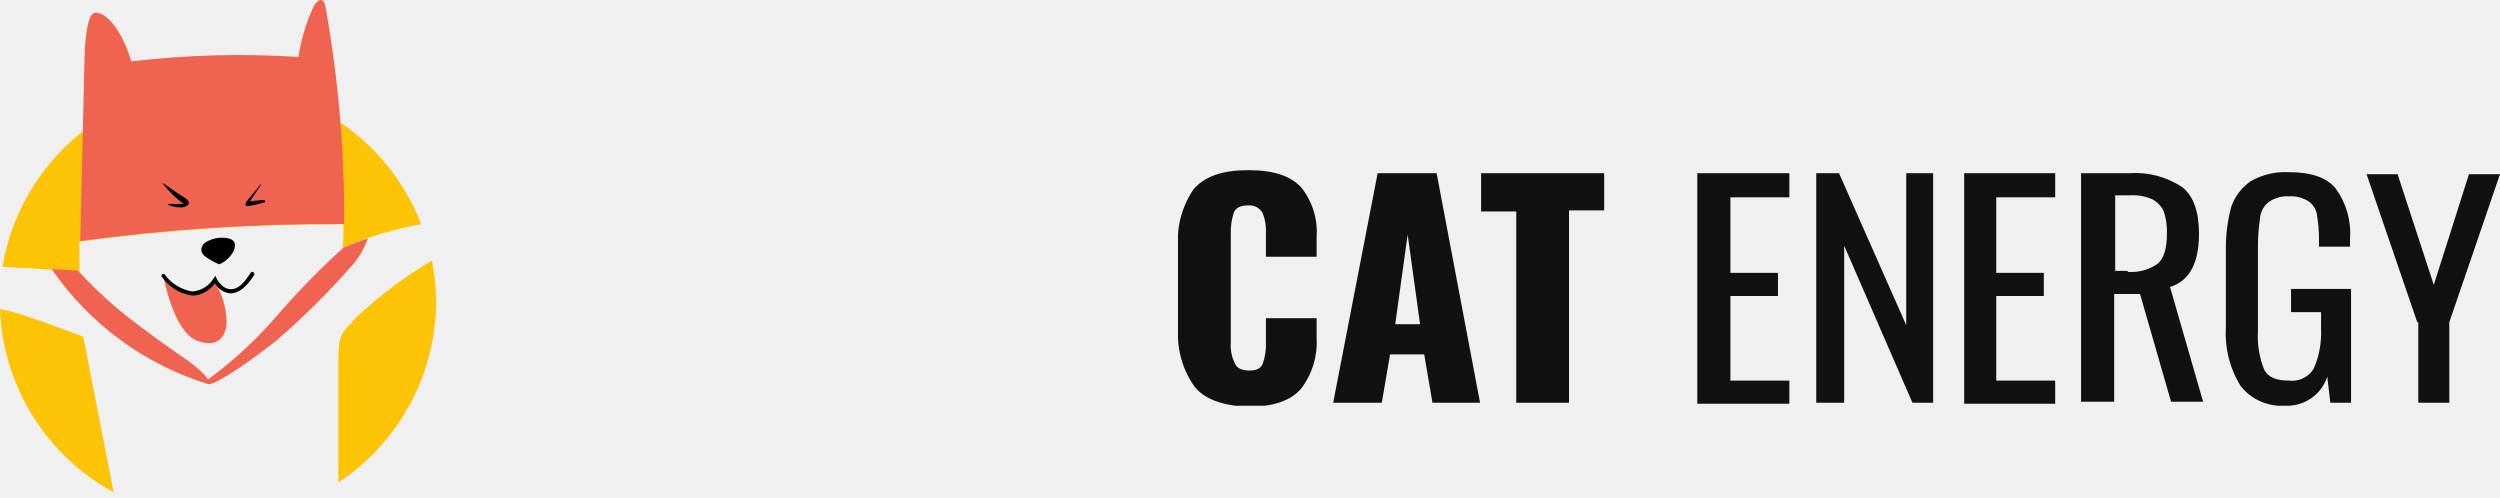
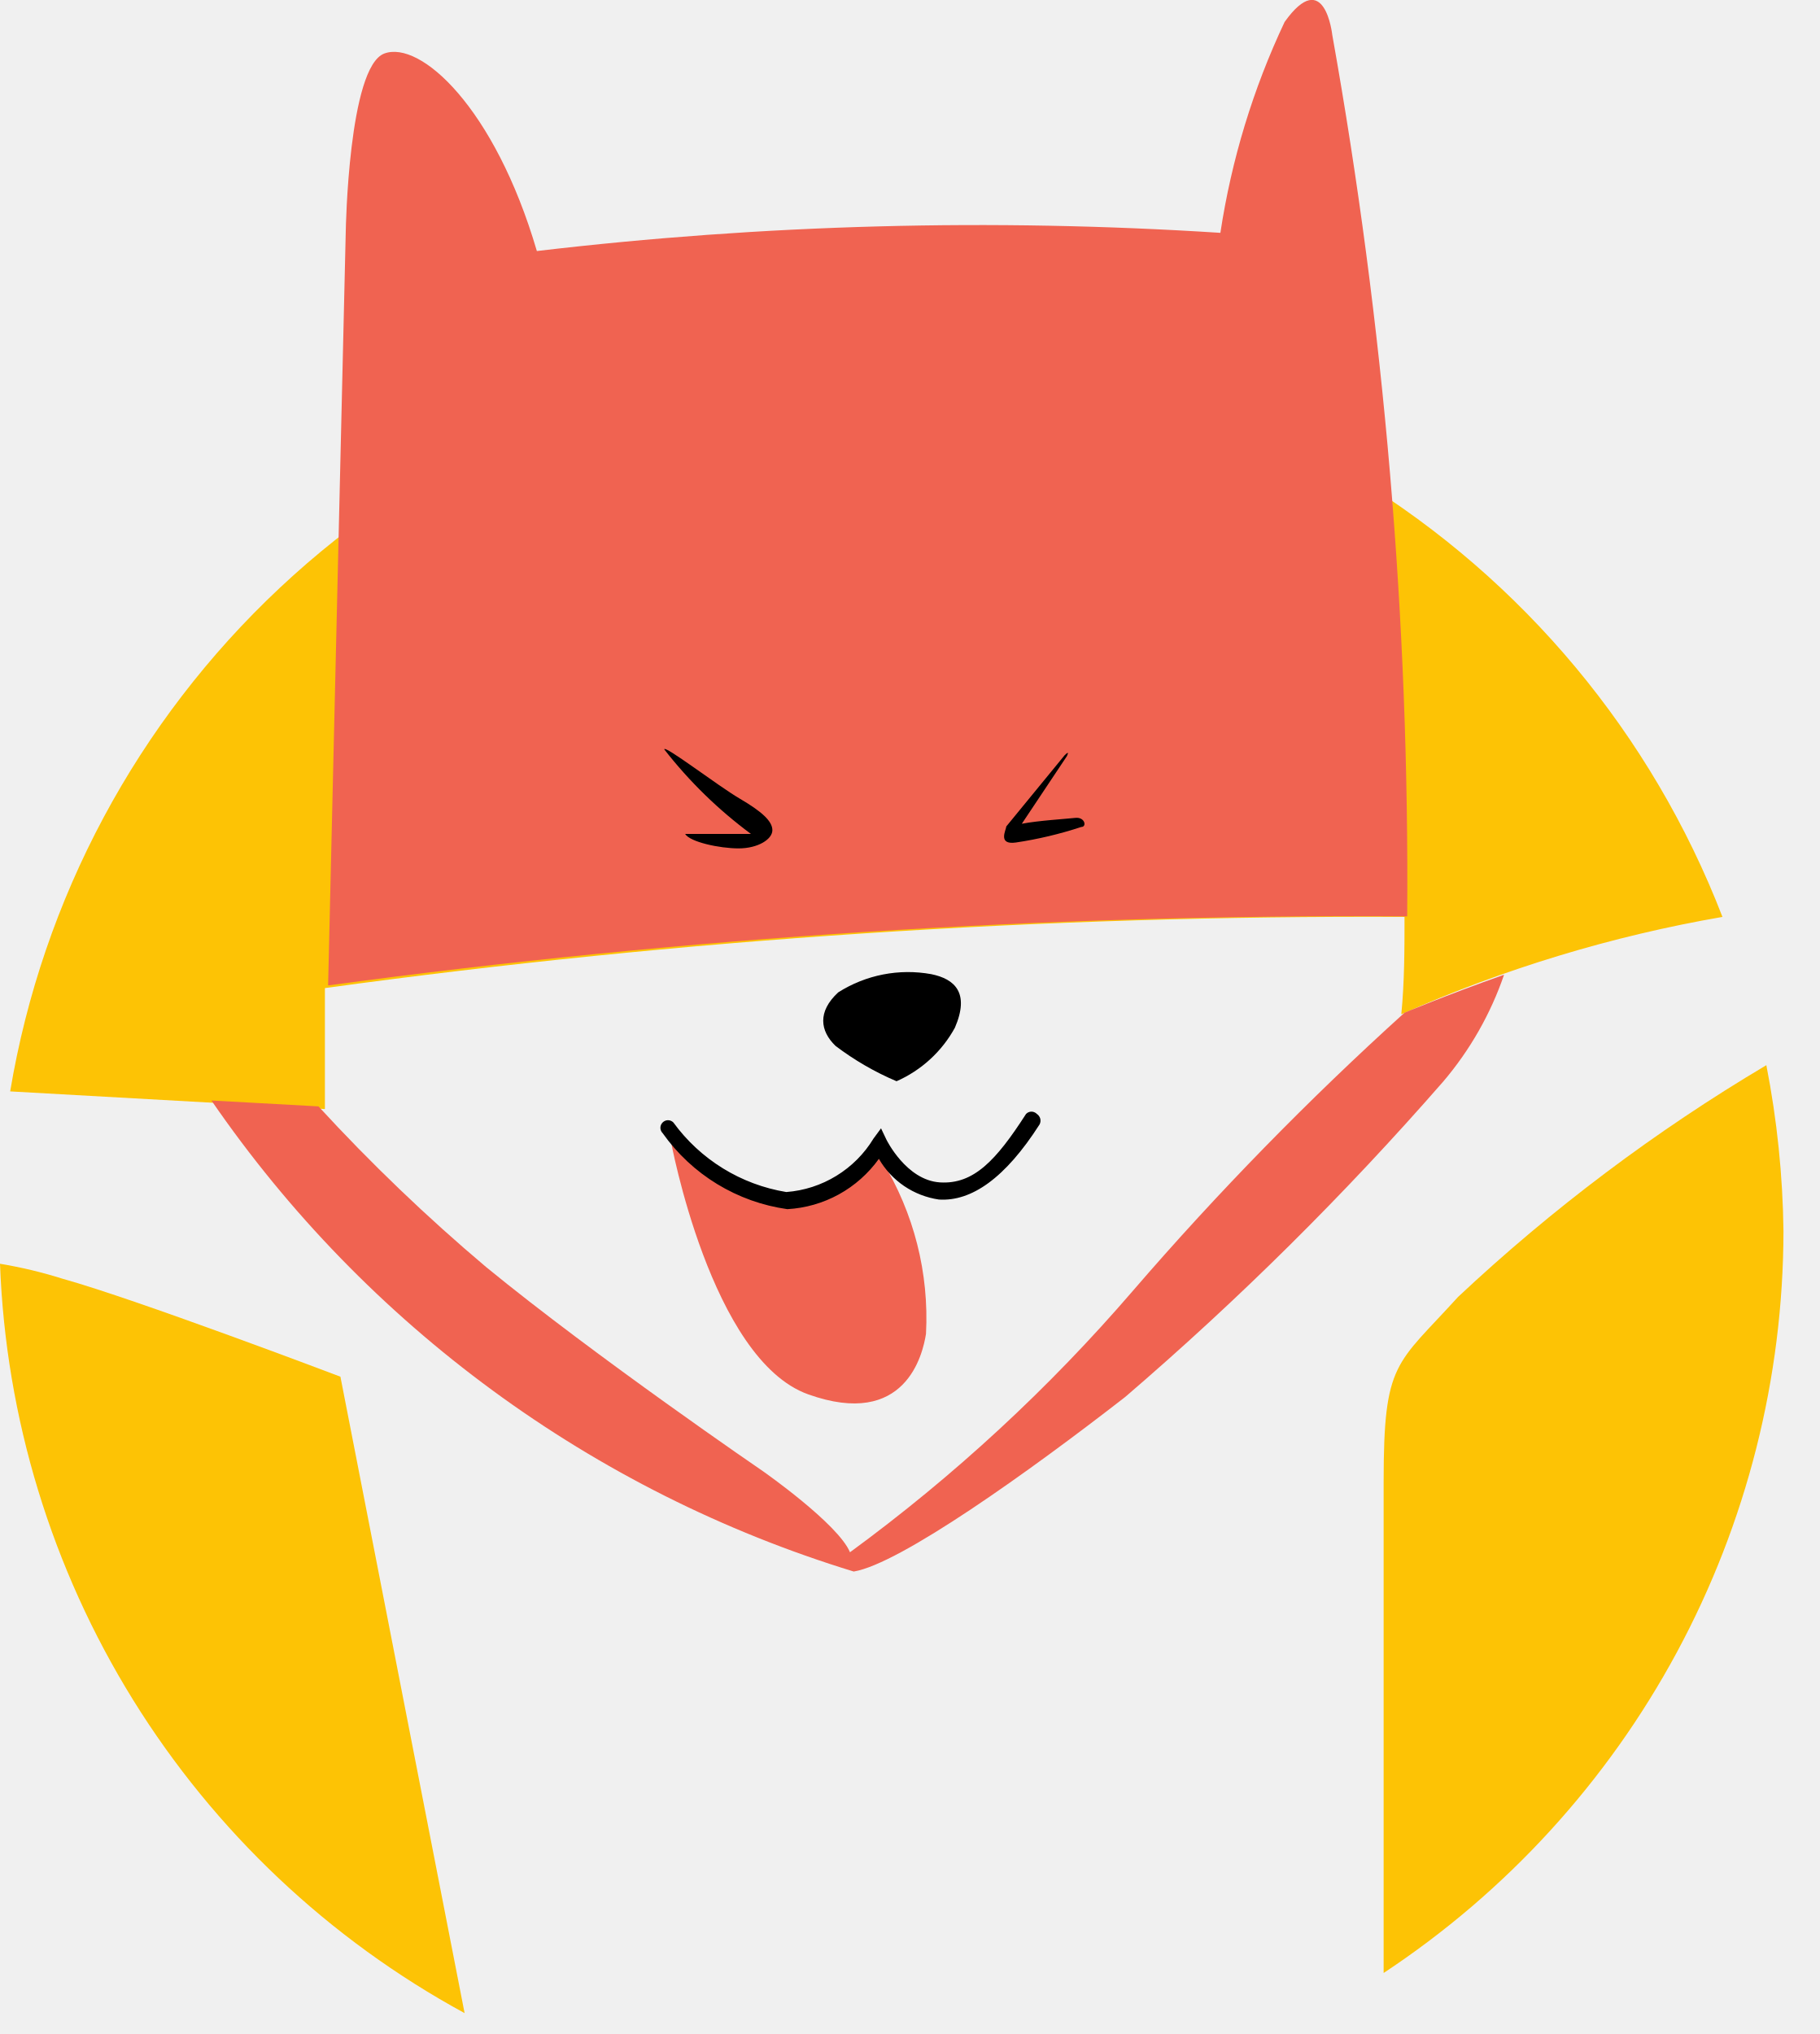
- <svg xmlns="http://www.w3.org/2000/svg" width="191" height="38" fill="none">
+ <svg xmlns="http://www.w3.org/2000/svg" width="34" height="38" viewBox="0 0 34 38" fill="none">
  <g clip-path="url(#clip0)">
-     <path d="M6.07 20.72v-2.26a143.265 143.265 0 0120.17-1.33c0 .6 0 1.21-.06 1.82a25.518 25.518 0 016-1.82A16.67 16.67 0 00.19 20.39l5.88.33zm21.17 3.51c-1.16 1.28-1.39 1.2-1.39 3.45v9.18A16.64 16.64 0 0033.32 23a17.302 17.302 0 00-.32-3.1 33.109 33.109 0 00-5.76 4.33zM6.36 25.72s-3.79-1.44-5.19-1.83A8.541 8.541 0 000 23.61a16.65 16.65 0 008.68 14L6.36 25.72z" fill="#FDC305" />
-     <path d="M26.29 17.12A89.799 89.799 0 0024.89.65S24.75-.64 24 .41a14.22 14.22 0 00-1.2 3.94 70.34 70.34 0 00-12.77.34C9.24 2 7.85.75 7.18 1c-.67.25-.72 3.31-.72 3.31l-.33 14.1a143.211 143.211 0 0120.16-1.29z" fill="#F06351" />
-     <path d="M12.41 14c0-.09 1 .68 1.41.92.41.24.61.42.61.59 0 .17-.27.34-.63.34s-.91-.12-1-.27h1.23A8.34 8.34 0 0112.41 14zm7.48.11l-1.09 1.33c0 .06-.17.35.18.3a7.351 7.351 0 001.22-.29c.11 0 .07-.19-.11-.17-.18.02-.69.05-1 .11l.84-1.26s.07-.13-.04-.02zm-3.14 6.09a2.3 2.3 0 001.09-1c.28-.65 0-.91-.44-1a2.43 2.43 0 00-1.74.34c-.39.36-.34.72-.05 1a5.34 5.34 0 001.14.66z" fill="#000" />
-     <path d="M16.35 21.45a1.92 1.92 0 01-.46.6 1.73 1.73 0 01-1 .38 2.15 2.15 0 01-1.47-.43 2.3 2.3 0 01-.53-.44c-.1-.11-.223-.2-.36-.26 0 0 .75 4.1 2.57 4.75 1.82.65 2.14-.75 2.2-1.13a5.61 5.61 0 00-.82-3.23c-.02-.31-.03-.11-.13-.24z" fill="#F06351" />
-     <path d="M14.71 22.59a3.44 3.44 0 01-2.361-1.466.14.14 0 01.031-.154.14.14 0 01.2 0 3.26 3.26 0 002.11 1.3 2.09 2.09 0 001.63-1l.14-.19.1.21s.37.76 1 .8c.63.04 1.05-.41 1.61-1.28a.14.14 0 01.2 0 .15.15 0 01.05.2c-.64 1-1.27 1.44-1.88 1.4a1.549 1.549 0 01-1.12-.76 2.26 2.26 0 01-1.71.94z" fill="#000" />
-     <path d="M26.24 18.92a58.634 58.634 0 00-5.07 5.19A31.633 31.633 0 0115.88 29c-.22-.53-1.62-1.51-1.62-1.51s-3.13-2.14-5.18-3.82a34.139 34.139 0 01-3.13-3l-2-.11a22.57 22.57 0 0012 8.8c.86-.14 3.27-1.86 5.07-3.26a58.13 58.13 0 005.94-5.89 6.15 6.15 0 001.14-2c-1.1.39-1.86.71-1.86.71z" fill="#F06351" />
-   </g>
-   <g clip-path="url(#clip1)" fill="#111">
-     <path d="M91.264 29.538A6.865 6.865 0 0190 25.231v-6.385a6.95 6.95 0 011.186-4.385c.869-1 2.212-1.461 4.188-1.461 1.976 0 3.24.461 4.03 1.308a5.418 5.418 0 011.186 3.769v1.538h-3.873v-1.769a3.691 3.691 0 00-.237-1.538 1.12 1.12 0 00-.456-.473 1.164 1.164 0 00-.65-.143c-.553 0-.948.154-1.106.539a4.846 4.846 0 00-.237 1.692v8.23a3.112 3.112 0 00.316 1.616c.158.385.553.539 1.106.539s.87-.154 1.027-.539c.18-.52.26-1.067.237-1.615v-1.846h3.873v1.538a5.776 5.776 0 01-1.186 3.846c-.79.923-2.133 1.385-4.03 1.385-1.897-.077-3.32-.539-4.11-1.539zm13.989-16.308h4.504l3.32 17.54h-3.636l-.632-3.693h-2.608l-.632 3.692h-3.715l3.399-17.538zm3.24 11.54l-.948-6.847-.949 6.846h1.897zm7.35-8.616h-2.687V13.23h9.404v2.846h-2.687v14.692h-4.03V16.154zm13.909-2.924h6.955v1.847h-4.505v5.77h3.635v1.768h-3.635v6.462h4.505v1.77h-7.034V13.23h.079zm9.009 0h1.739l5.137 11.616V13.231h2.055v17.538h-1.581l-5.216-12v12h-2.134V13.231zm11.302 0h6.954v1.847h-4.504v5.77h3.635v1.768h-3.635v6.462h4.504v1.77h-6.954V13.23zm9.009 0h3.635a6.452 6.452 0 014.031 1.078c.869.692 1.264 1.923 1.264 3.538 0 2.23-.711 3.616-2.212 4.077l2.528 8.77h-2.449l-2.371-8.232h-1.976v8.231h-2.529V13.231h.079zm3.477 7.54a3.523 3.523 0 002.292-.616c.474-.385.711-1.154.711-2.308a4.84 4.84 0 00-.237-1.692 1.975 1.975 0 00-.869-.923 3.69 3.69 0 00-1.739-.308h-1.106v5.77h.948v.076zm8.615 8.692A7.607 7.607 0 01170.057 25v-5.846a12.267 12.267 0 01.395-3.308 3.92 3.92 0 011.502-2 5.27 5.27 0 012.924-.692c1.66 0 2.845.385 3.556 1.23a5.773 5.773 0 011.107 3.847v.615h-2.371v-.538c.003-.645-.05-1.288-.158-1.923a1.533 1.533 0 00-.633-1 2.491 2.491 0 00-1.501-.385 2.417 2.417 0 00-1.581.461 1.734 1.734 0 00-.632 1.231 14.024 14.024 0 00-.158 2.077v6.539a6.816 6.816 0 00.474 2.923c.316.615.949.846 1.897.846.374.045.754-.018 1.092-.182.337-.165.617-.422.805-.741a6.922 6.922 0 00.553-3.077v-1.23h-2.292v-1.77h4.584v8.692h-1.581l-.237-2a3.143 3.143 0 01-1.226 1.658 3.287 3.287 0 01-2.014.573 4.047 4.047 0 01-1.899-.352 3.928 3.928 0 01-1.499-1.186zm13.514-4.847l-3.873-11.307h2.371l2.766 8.461 2.687-8.461H191l-3.872 11.307v6.154h-2.371v-6.154h-.079z" />
+     <path d="M6.07 20.72V18.46C12.754 17.542 19.494 17.098 26.24 17.13C26.24 17.73 26.24 18.34 26.18 18.95C28.098 18.099 30.113 17.488 32.18 17.13C30.863 13.722 28.462 10.841 25.347 8.931C22.232 7.021 18.576 6.186 14.941 6.557C11.306 6.927 7.894 8.482 5.229 10.981C2.563 13.48 0.793 16.786 0.19 20.39L6.07 20.72Z" fill="#FDC305" />
+     <path d="M27.24 24.23C26.08 25.51 25.85 25.43 25.85 27.68C25.85 28.59 25.85 32.58 25.85 36.86C28.142 35.346 30.024 33.288 31.328 30.869C32.632 28.451 33.316 25.747 33.32 23C33.307 21.959 33.2 20.922 33 19.9C30.928 21.13 28.997 22.581 27.24 24.23Z" fill="#FDC305" />
+     <path d="M6.36 25.72C6.36 25.72 2.57 24.28 1.17 23.89C0.787 23.769 0.396 23.676 0 23.61C0.108 26.496 0.966 29.304 2.487 31.759C4.009 34.213 6.143 36.23 8.68 37.61L6.36 25.72Z" fill="#FDC305" />
+     <path d="M26.29 17.12C26.331 11.599 25.862 6.085 24.89 0.65C24.89 0.65 24.75 -0.64 24 0.41C23.411 1.658 23.007 2.985 22.8 4.35C18.542 4.076 14.268 4.19 10.03 4.69C9.24 2 7.85 0.75 7.18 1C6.51 1.25 6.46 4.31 6.46 4.31L6.13 18.41C12.811 17.506 19.548 17.075 26.29 17.12Z" fill="#F06351" />
+     <path d="M12.41 14C12.41 13.91 13.41 14.68 13.82 14.92C14.23 15.16 14.43 15.34 14.43 15.51C14.43 15.68 14.16 15.85 13.8 15.85C13.44 15.85 12.89 15.73 12.8 15.58H13.74H14.03C13.421 15.129 12.876 14.598 12.41 14Z" fill="black" />
+     <path d="M19.89 14.11L18.8 15.44C18.8 15.5 18.63 15.79 18.98 15.74C19.394 15.678 19.802 15.581 20.2 15.45C20.31 15.45 20.27 15.26 20.09 15.28C19.91 15.3 19.4 15.33 19.09 15.39L19.93 14.13C19.93 14.13 20 14 19.89 14.11Z" fill="black" />
+     <path d="M16.75 20.2C17.213 19.996 17.597 19.644 17.84 19.2C18.12 18.55 17.84 18.29 17.4 18.2C16.798 18.09 16.177 18.212 15.66 18.54C15.27 18.9 15.32 19.26 15.61 19.54C15.961 19.806 16.344 20.028 16.75 20.2Z" fill="black" />
+     <path d="M16.35 21.45C16.238 21.678 16.082 21.883 15.89 22.05C15.605 22.279 15.255 22.412 14.89 22.43C14.364 22.472 13.841 22.319 13.42 22C13.222 21.881 13.044 21.732 12.89 21.56C12.79 21.449 12.667 21.36 12.53 21.3C12.53 21.3 13.28 25.4 15.1 26.05C16.92 26.7 17.24 25.3 17.3 24.92C17.36 23.785 17.074 22.659 16.48 21.69C16.46 21.38 16.45 21.58 16.35 21.45Z" fill="#F06351" />
+     <path d="M14.71 22.59C14.245 22.525 13.799 22.365 13.398 22.121C12.998 21.877 12.651 21.553 12.38 21.17C12.367 21.157 12.356 21.141 12.349 21.124C12.342 21.107 12.338 21.089 12.338 21.07C12.338 21.051 12.342 21.033 12.349 21.016C12.356 20.999 12.367 20.983 12.38 20.97C12.393 20.957 12.409 20.946 12.426 20.939C12.443 20.932 12.461 20.928 12.48 20.928C12.499 20.928 12.517 20.932 12.534 20.939C12.551 20.946 12.567 20.957 12.58 20.97C13.085 21.664 13.843 22.131 14.69 22.27C15.022 22.245 15.343 22.141 15.626 21.967C15.91 21.793 16.148 21.554 16.32 21.27L16.46 21.08L16.56 21.29C16.56 21.29 16.93 22.05 17.56 22.09C18.19 22.13 18.61 21.68 19.17 20.81C19.183 20.797 19.199 20.786 19.216 20.779C19.233 20.772 19.251 20.768 19.27 20.768C19.289 20.768 19.307 20.772 19.324 20.779C19.341 20.786 19.357 20.797 19.37 20.81C19.402 20.831 19.425 20.863 19.435 20.9C19.444 20.937 19.439 20.977 19.42 21.01C18.78 22.01 18.15 22.45 17.54 22.41C17.308 22.376 17.087 22.29 16.893 22.159C16.699 22.027 16.537 21.853 16.42 21.65C16.223 21.924 15.968 22.151 15.672 22.314C15.376 22.477 15.047 22.571 14.71 22.59Z" fill="black" />
+     <path d="M26.24 18.92C24.445 20.544 22.751 22.277 21.17 24.11C19.599 25.936 17.824 27.577 15.88 29C15.66 28.47 14.26 27.49 14.26 27.49C14.26 27.49 11.13 25.35 9.08 23.67C7.974 22.737 6.929 21.735 5.95 20.67L3.95 20.56C6.84 24.765 11.07 27.868 15.95 29.36C16.81 29.22 19.22 27.5 21.02 26.1C23.139 24.282 25.124 22.313 26.96 20.21C27.462 19.621 27.849 18.942 28.1 18.21C27 18.6 26.24 18.92 26.24 18.92Z" fill="#F06351" />
  </g>
  <defs>
    <clipPath id="clip0">
-       <path fill="#fff" d="M0 0h33.32v37.61H0z" />
-     </clipPath>
-     <clipPath id="clip1">
-       <path fill="#fff" transform="translate(90 13)" d="M0 0h101v18H0z" />
+       <rect width="33.32" height="37.61" fill="white" />
    </clipPath>
  </defs>
</svg>
